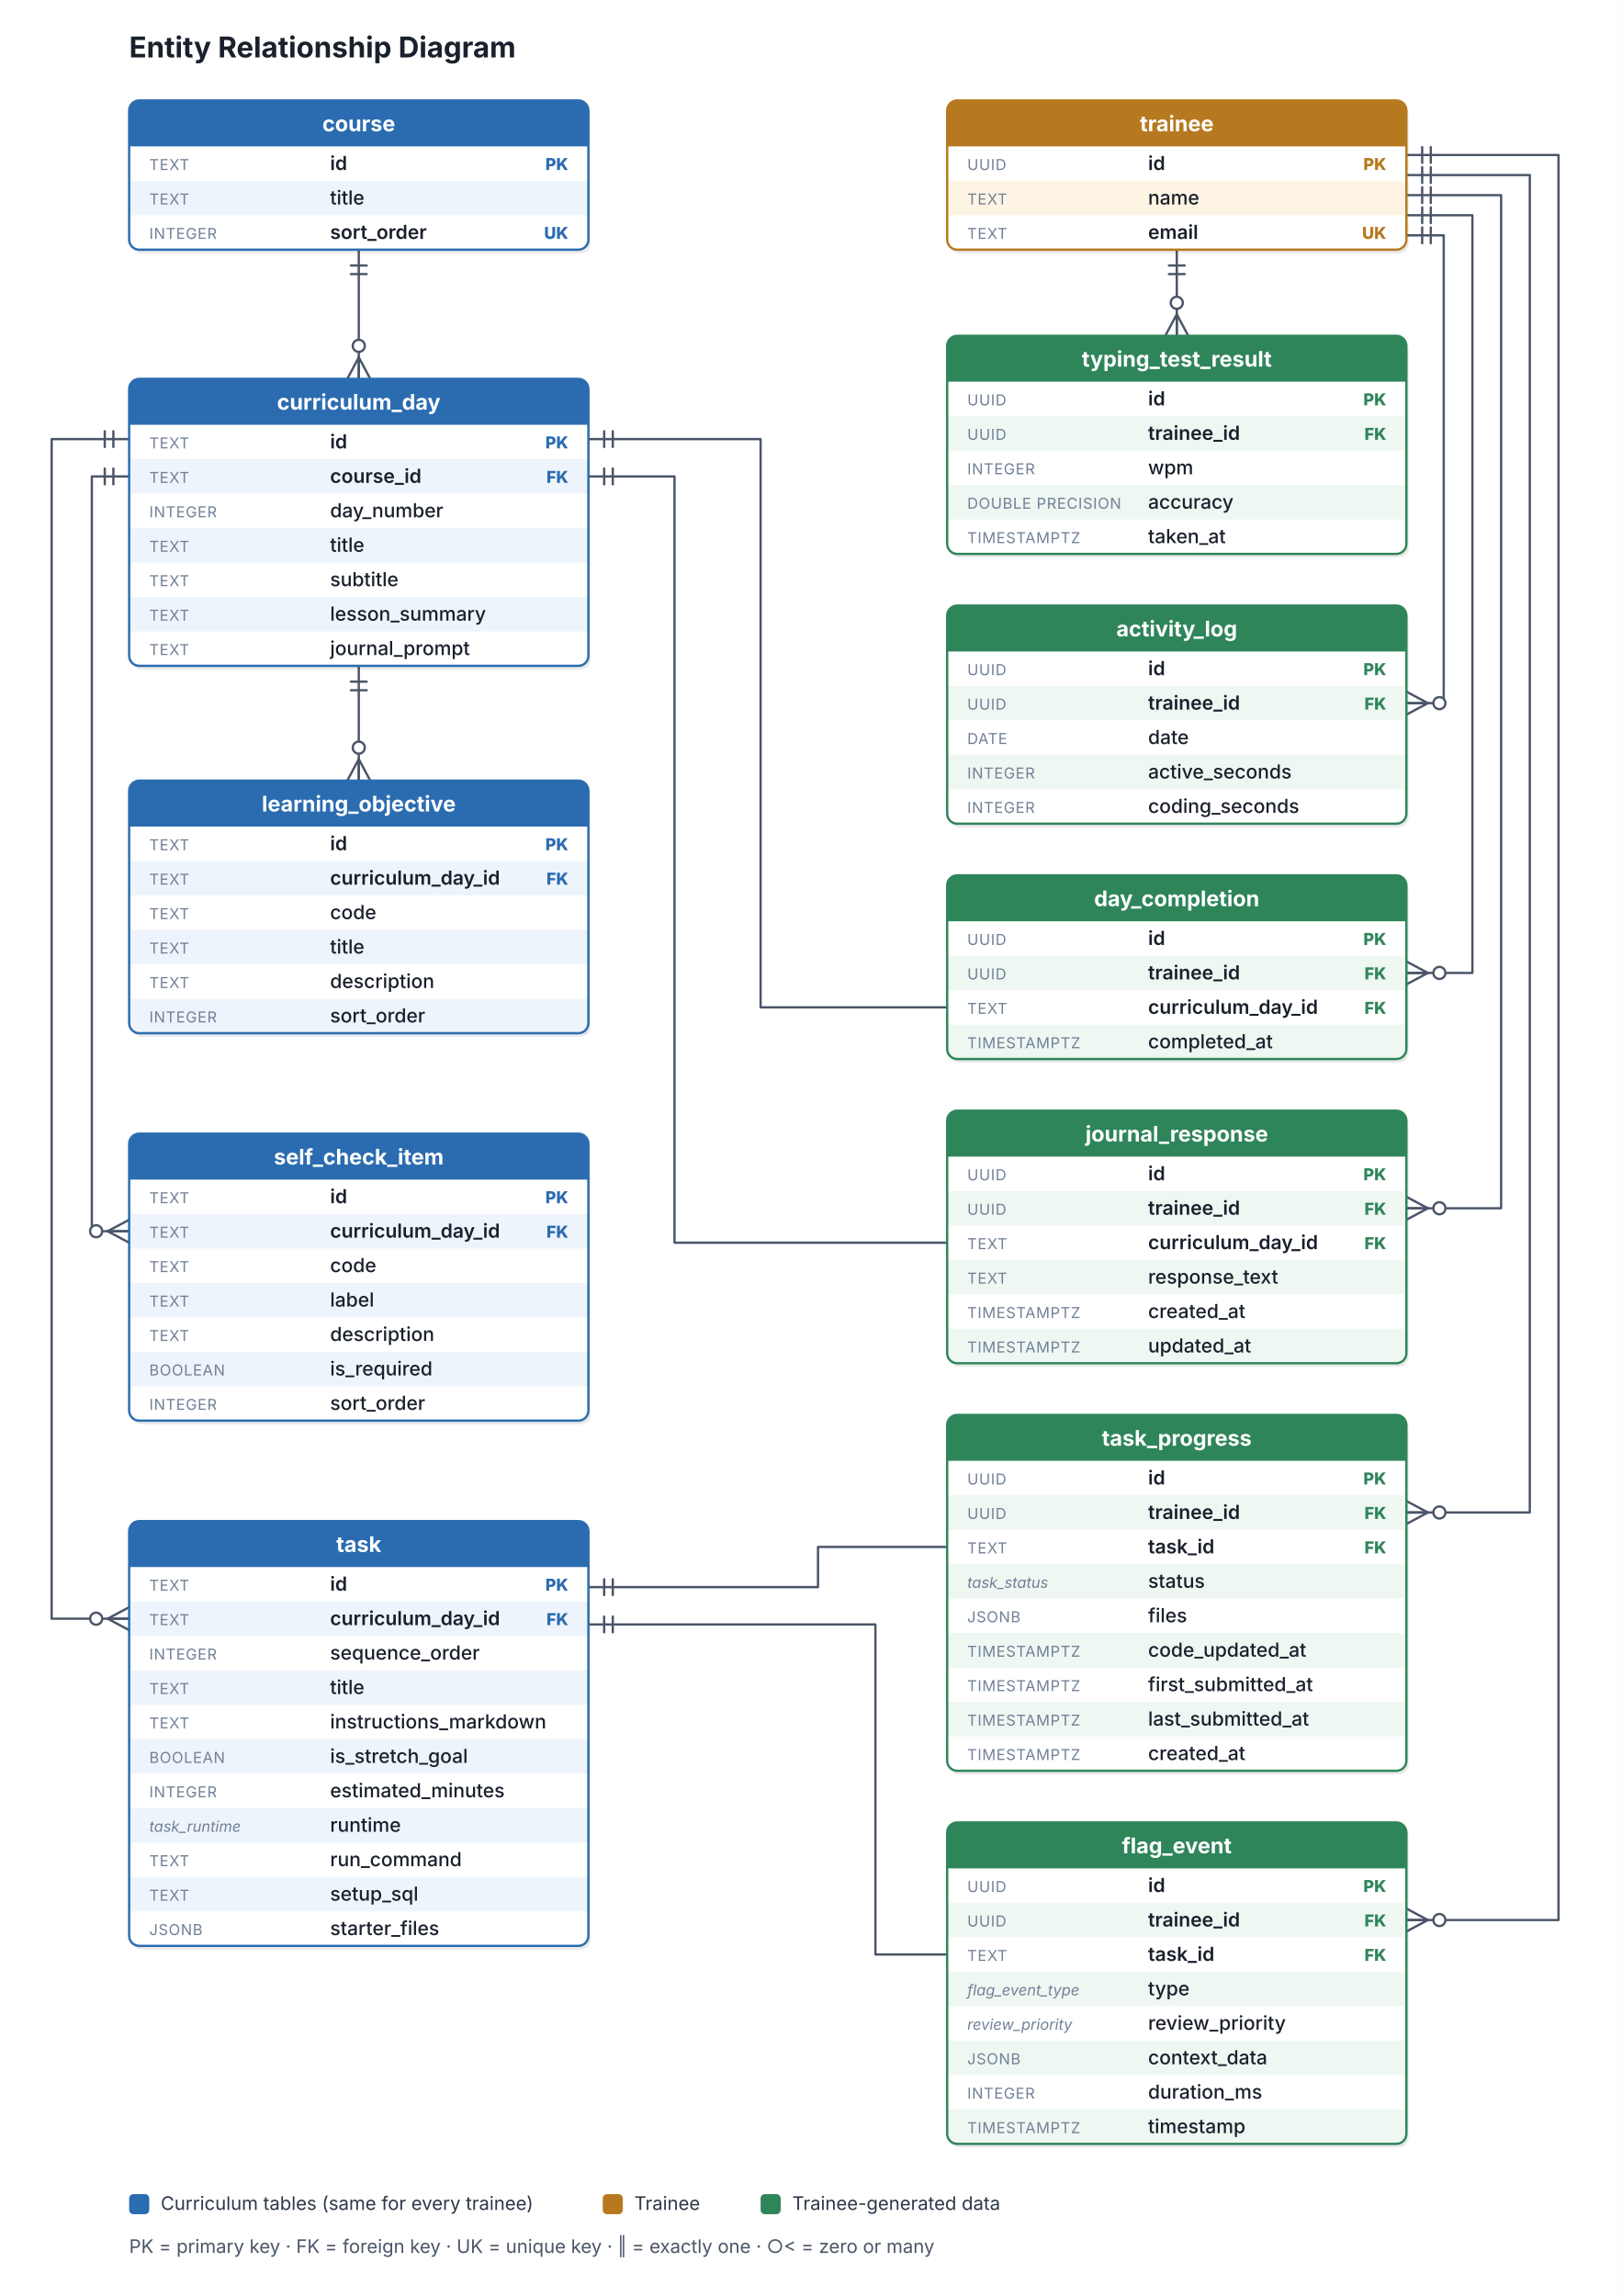
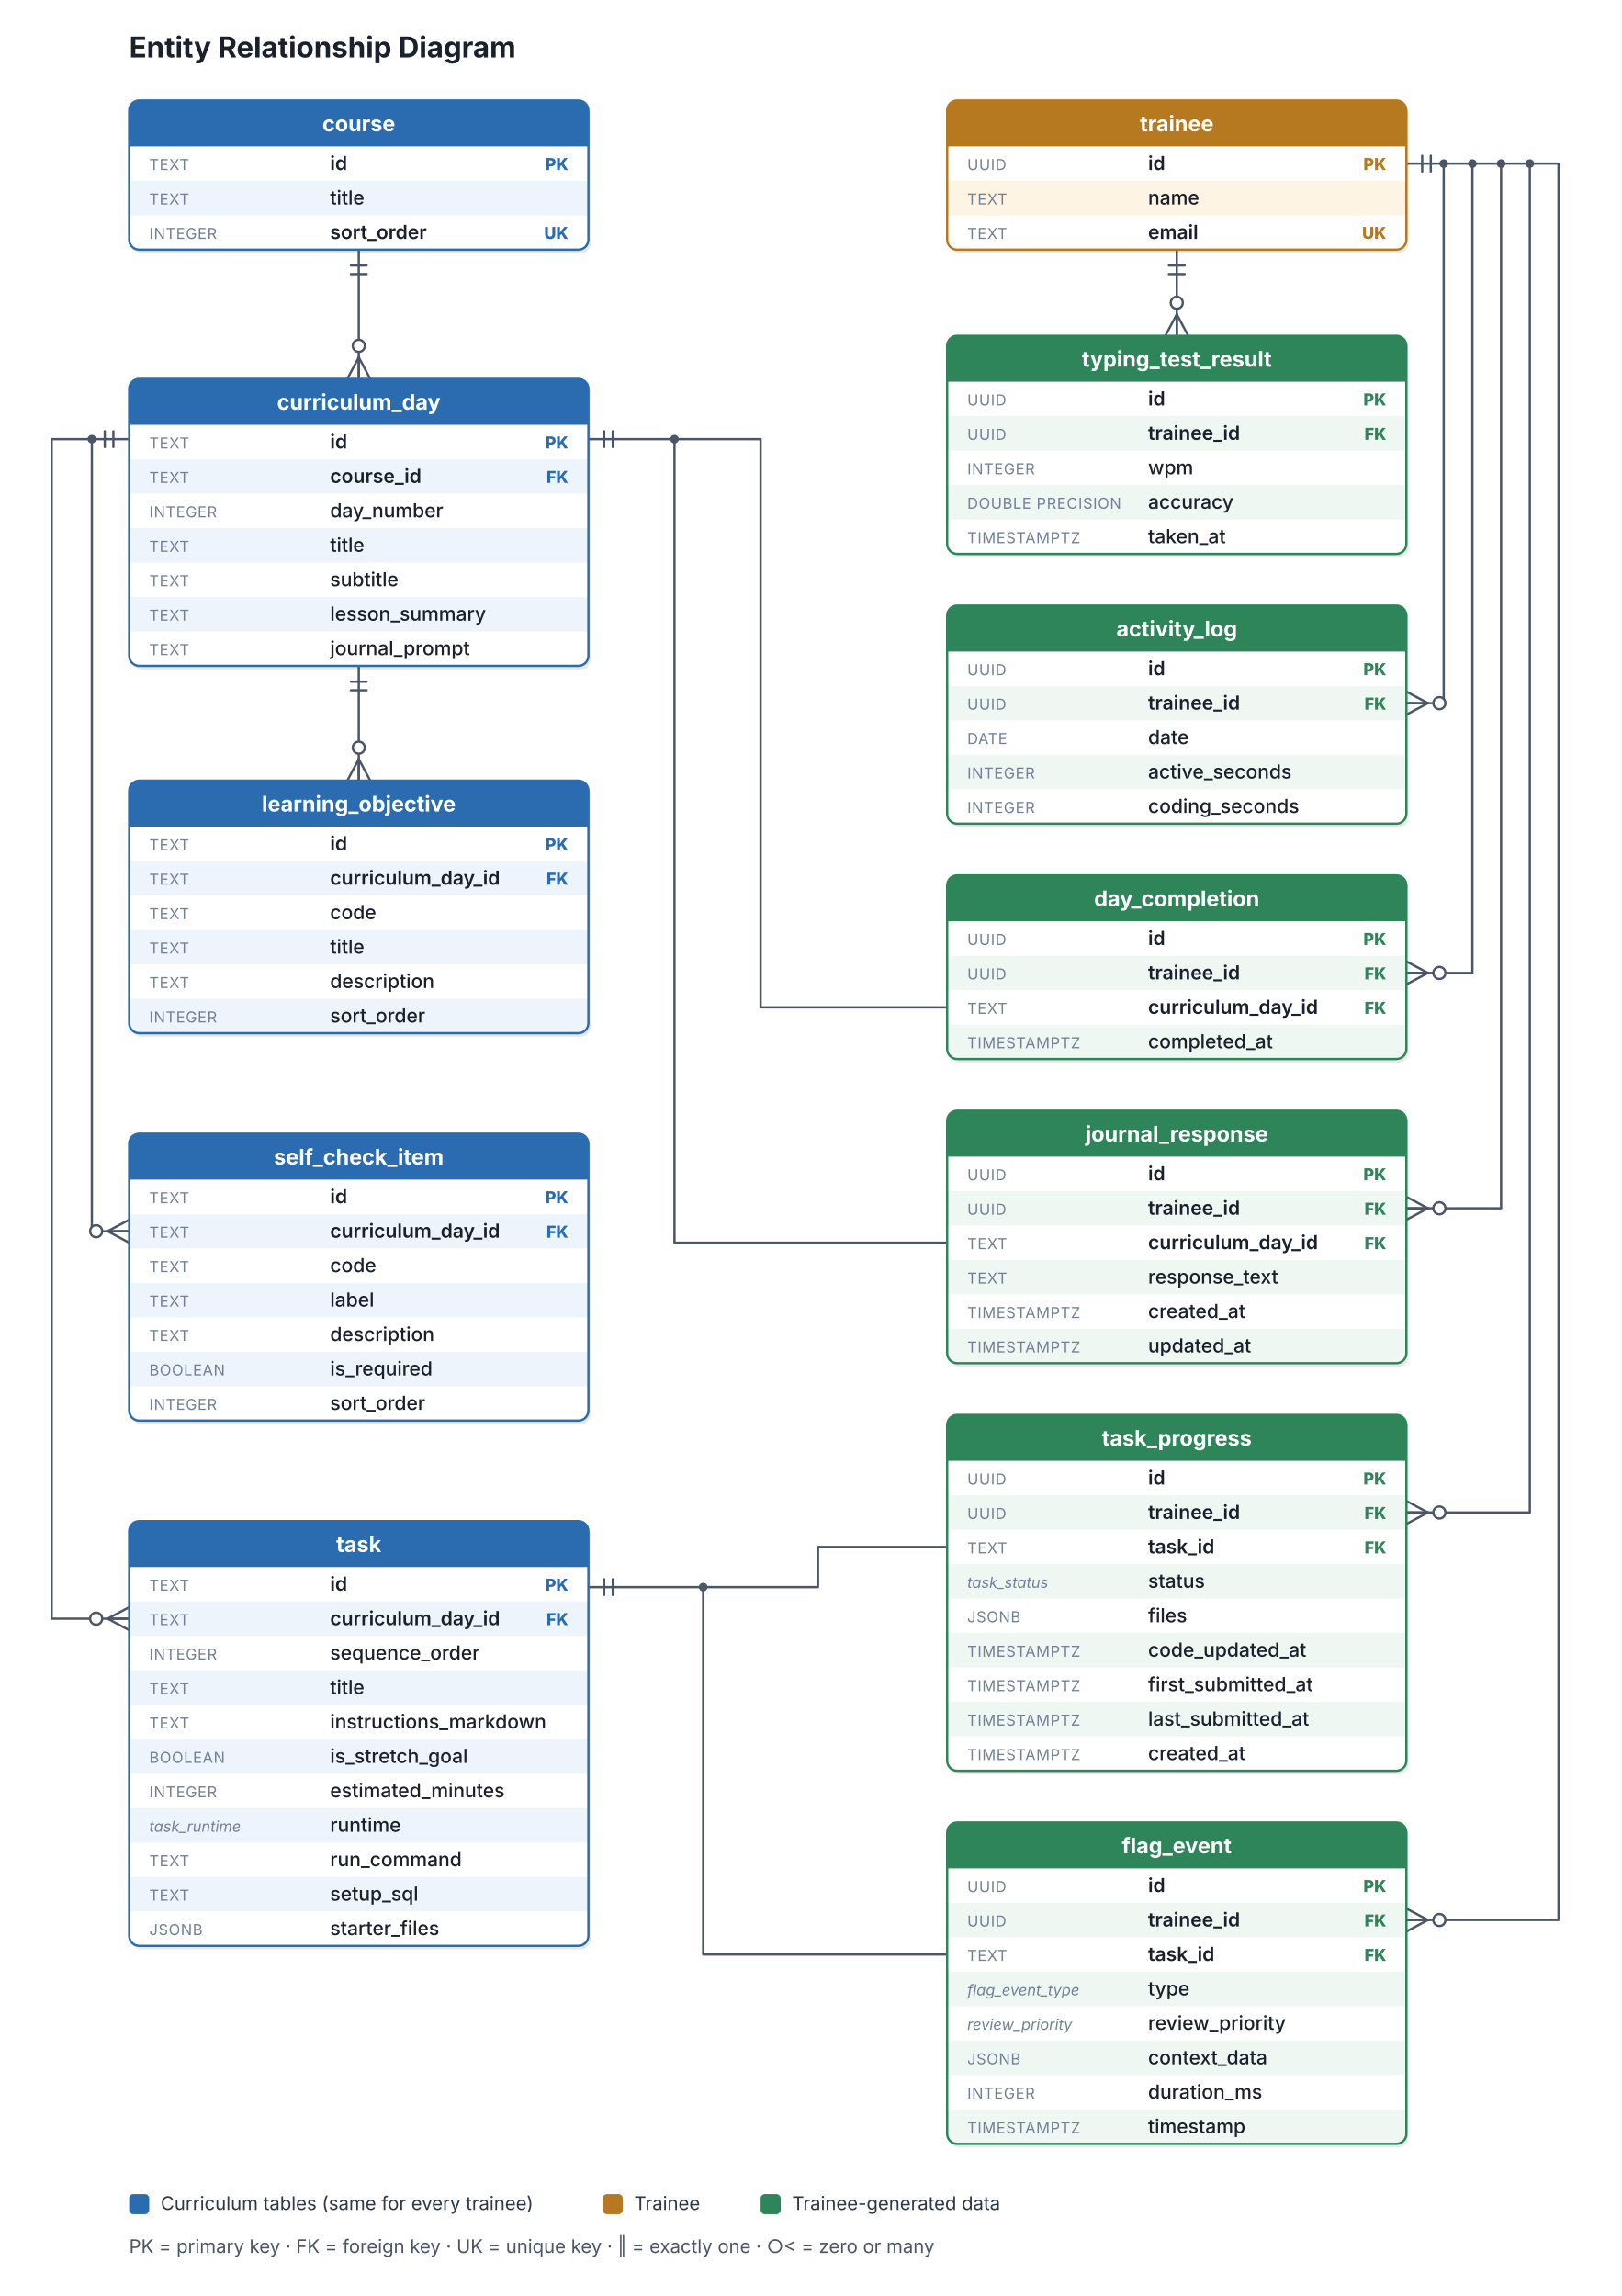
<svg xmlns="http://www.w3.org/2000/svg" viewBox="0 0 1130 1600" width="1130" height="1600" font-family="Inter, 'Helvetica Neue', Helvetica, Arial, 'Liberation Sans', sans-serif">
  <rect width="1130" height="1600" fill="#ffffff" />
  <text x="90" y="40" font-size="20" font-weight="700" fill="#1a202c">Entity Relationship Diagram</text>
  <g stroke="#4a5568" stroke-width="1.6" stroke-linecap="round" stroke-linejoin="round">
    <polyline points="250.0,174.0 250.0,264.0" fill="none" />
    <line x1="255.5" y1="185.0" x2="244.5" y2="185.0" />
    <line x1="255.5" y1="191.0" x2="244.5" y2="191.0" />
    <line x1="250.0" y1="249.0" x2="242.0" y2="264.0" />
    <line x1="250.0" y1="249.0" x2="250.0" y2="264.0" />
    <line x1="250.0" y1="249.0" x2="258.0" y2="264.0" />
    <circle cx="250.0" cy="241.0" r="4.2" fill="#ffffff" />
  </g>
  <g stroke="#4a5568" stroke-width="1.6" stroke-linecap="round" stroke-linejoin="round">
    <polyline points="250.0,464.0 250.0,544.0" fill="none" />
    <line x1="255.5" y1="475.0" x2="244.5" y2="475.0" />
    <line x1="255.5" y1="481.0" x2="244.5" y2="481.0" />
    <line x1="250.0" y1="529.0" x2="242.0" y2="544.0" />
    <line x1="250.0" y1="529.0" x2="250.0" y2="544.0" />
    <line x1="250.0" y1="529.0" x2="258.0" y2="544.0" />
    <circle cx="250.0" cy="521.0" r="4.2" fill="#ffffff" />
  </g>
  <g stroke="#4a5568" stroke-width="1.6" stroke-linecap="round" stroke-linejoin="round">
    <polyline points="820.0,174.0 820.0,234.0" fill="none" />
    <line x1="825.5" y1="185.0" x2="814.5" y2="185.0" />
    <line x1="825.5" y1="191.0" x2="814.5" y2="191.0" />
    <line x1="820.0" y1="219.0" x2="812.0" y2="234.0" />
    <line x1="820.0" y1="219.0" x2="820.0" y2="234.0" />
    <line x1="820.0" y1="219.0" x2="828.0" y2="234.0" />
    <circle cx="820.0" cy="211.0" r="4.2" fill="#ffffff" />
  </g>
  <g stroke="#4a5568" stroke-width="1.6" stroke-linecap="round" stroke-linejoin="round">
-     <polyline points="90.0,332.0 64.0,332.0 64.0,858.0 90.0,858.0" fill="none" />
-     <line x1="79.0" y1="337.5" x2="79.0" y2="326.5" />
-     <line x1="73.0" y1="337.5" x2="73.0" y2="326.5" />
+     <polyline points="64.0,306.0 64.0,858.0 90.0,858.0" fill="none" />
+     <circle cx="64.0" cy="306.0" r="3" fill="#4a5568" stroke="none" />
    <line x1="75.0" y1="858.0" x2="90.0" y2="866.0" />
    <line x1="75.0" y1="858.0" x2="90.0" y2="858.0" />
    <line x1="75.0" y1="858.0" x2="90.0" y2="850.0" />
    <circle cx="67.0" cy="858.0" r="4.2" fill="#ffffff" />
  </g>
  <g stroke="#4a5568" stroke-width="1.6" stroke-linecap="round" stroke-linejoin="round">
    <polyline points="90.0,306.0 36.0,306.0 36.0,1128.0 90.0,1128.0" fill="none" />
    <line x1="79.0" y1="311.5" x2="79.0" y2="300.5" />
    <line x1="73.0" y1="311.5" x2="73.0" y2="300.5" />
    <line x1="75.0" y1="1128.0" x2="90.0" y2="1136.0" />
    <line x1="75.0" y1="1128.0" x2="90.0" y2="1128.0" />
    <line x1="75.0" y1="1128.0" x2="90.0" y2="1120.0" />
    <circle cx="67.0" cy="1128.0" r="4.2" fill="#ffffff" />
  </g>
  <g stroke="#4a5568" stroke-width="1.6" stroke-linecap="round" stroke-linejoin="round">
-     <polyline points="410.0,332.0 470.0,332.0 470.0,866.0 660.0,866.0" fill="none" />
-     <line x1="421.0" y1="326.5" x2="421.0" y2="337.5" />
-     <line x1="427.0" y1="326.5" x2="427.0" y2="337.5" />
+     <polyline points="470.0,306.0 470.0,866.0 660.0,866.0" fill="none" />
+     <circle cx="470.0" cy="306.0" r="3" fill="#4a5568" stroke="none" />
    <line x1="675.0" y1="866.0" x2="660.0" y2="858.0" />
    <line x1="675.0" y1="866.0" x2="660.0" y2="866.0" />
    <line x1="675.0" y1="866.0" x2="660.0" y2="874.0" />
    <circle cx="683.0" cy="866.0" r="4.2" fill="#ffffff" />
  </g>
  <g stroke="#4a5568" stroke-width="1.6" stroke-linecap="round" stroke-linejoin="round">
    <polyline points="410.0,306.0 530.0,306.0 530.0,702.0 660.0,702.0" fill="none" />
    <line x1="421.0" y1="300.5" x2="421.0" y2="311.5" />
    <line x1="427.0" y1="300.5" x2="427.0" y2="311.5" />
    <line x1="675.0" y1="702.0" x2="660.0" y2="694.0" />
    <line x1="675.0" y1="702.0" x2="660.0" y2="702.0" />
    <line x1="675.0" y1="702.0" x2="660.0" y2="710.0" />
    <circle cx="683.0" cy="702.0" r="4.2" fill="#ffffff" />
  </g>
  <g stroke="#4a5568" stroke-width="1.6" stroke-linecap="round" stroke-linejoin="round">
    <polyline points="410.0,1106.0 570.0,1106.0 570.0,1078.0 660.0,1078.0" fill="none" />
    <line x1="421.0" y1="1100.5" x2="421.0" y2="1111.5" />
    <line x1="427.0" y1="1100.5" x2="427.0" y2="1111.5" />
    <line x1="675.0" y1="1078.0" x2="660.0" y2="1070.0" />
    <line x1="675.0" y1="1078.0" x2="660.0" y2="1078.0" />
    <line x1="675.0" y1="1078.0" x2="660.0" y2="1086.0" />
    <circle cx="683.0" cy="1078.0" r="4.2" fill="#ffffff" />
  </g>
  <g stroke="#4a5568" stroke-width="1.6" stroke-linecap="round" stroke-linejoin="round">
-     <polyline points="410.0,1132.0 610.0,1132.0 610.0,1362.0 660.0,1362.0" fill="none" />
-     <line x1="421.0" y1="1126.5" x2="421.0" y2="1137.5" />
-     <line x1="427.0" y1="1126.5" x2="427.0" y2="1137.5" />
+     <polyline points="490.0,1106.0 490.0,1362.0 660.0,1362.0" fill="none" />
+     <circle cx="490.0" cy="1106.0" r="3" fill="#4a5568" stroke="none" />
    <line x1="675.0" y1="1362.0" x2="660.0" y2="1354.0" />
    <line x1="675.0" y1="1362.0" x2="660.0" y2="1362.0" />
    <line x1="675.0" y1="1362.0" x2="660.0" y2="1370.0" />
    <circle cx="683.0" cy="1362.0" r="4.2" fill="#ffffff" />
  </g>
  <g stroke="#4a5568" stroke-width="1.6" stroke-linecap="round" stroke-linejoin="round">
-     <polyline points="980.0,108.0 1086.0,108.0 1086.0,1338.0 980.0,1338.0" fill="none" />
-     <line x1="991.0" y1="102.5" x2="991.0" y2="113.5" />
-     <line x1="997.0" y1="102.5" x2="997.0" y2="113.5" />
+     <polyline points="980.0,114.0 1086.0,114.0 1086.0,1338.0 980.0,1338.0" fill="none" />
+     <line x1="991.0" y1="108.5" x2="991.0" y2="119.5" />
+     <line x1="997.0" y1="108.5" x2="997.0" y2="119.5" />
    <line x1="995.0" y1="1338.0" x2="980.0" y2="1330.0" />
    <line x1="995.0" y1="1338.0" x2="980.0" y2="1338.0" />
    <line x1="995.0" y1="1338.0" x2="980.0" y2="1346.0" />
    <circle cx="1003.0" cy="1338.0" r="4.2" fill="#ffffff" />
  </g>
  <g stroke="#4a5568" stroke-width="1.6" stroke-linecap="round" stroke-linejoin="round">
-     <polyline points="980.0,122.0 1066.0,122.0 1066.0,1054.0 980.0,1054.0" fill="none" />
-     <line x1="991.0" y1="116.5" x2="991.0" y2="127.5" />
-     <line x1="997.0" y1="116.5" x2="997.0" y2="127.5" />
+     <polyline points="1066.0,114.0 1066.0,1054.0 980.0,1054.0" fill="none" />
+     <circle cx="1066.0" cy="114.0" r="3" fill="#4a5568" stroke="none" />
    <line x1="995.0" y1="1054.0" x2="980.0" y2="1046.0" />
    <line x1="995.0" y1="1054.0" x2="980.0" y2="1054.0" />
    <line x1="995.0" y1="1054.0" x2="980.0" y2="1062.0" />
    <circle cx="1003.0" cy="1054.0" r="4.2" fill="#ffffff" />
  </g>
  <g stroke="#4a5568" stroke-width="1.6" stroke-linecap="round" stroke-linejoin="round">
-     <polyline points="980.0,136.0 1046.0,136.0 1046.0,842.0 980.0,842.0" fill="none" />
-     <line x1="991.0" y1="130.5" x2="991.0" y2="141.5" />
-     <line x1="997.0" y1="130.5" x2="997.0" y2="141.5" />
+     <polyline points="1046.0,114.0 1046.0,842.0 980.0,842.0" fill="none" />
+     <circle cx="1046.0" cy="114.0" r="3" fill="#4a5568" stroke="none" />
    <line x1="995.0" y1="842.0" x2="980.0" y2="834.0" />
    <line x1="995.0" y1="842.0" x2="980.0" y2="842.0" />
    <line x1="995.0" y1="842.0" x2="980.0" y2="850.0" />
    <circle cx="1003.0" cy="842.0" r="4.2" fill="#ffffff" />
  </g>
  <g stroke="#4a5568" stroke-width="1.6" stroke-linecap="round" stroke-linejoin="round">
-     <polyline points="980.0,150.0 1026.0,150.0 1026.0,678.0 980.0,678.0" fill="none" />
-     <line x1="991.0" y1="144.5" x2="991.0" y2="155.5" />
-     <line x1="997.0" y1="144.5" x2="997.0" y2="155.5" />
+     <polyline points="1026.0,114.0 1026.0,678.0 980.0,678.0" fill="none" />
+     <circle cx="1026.0" cy="114.0" r="3" fill="#4a5568" stroke="none" />
    <line x1="995.0" y1="678.0" x2="980.0" y2="670.0" />
    <line x1="995.0" y1="678.0" x2="980.0" y2="678.0" />
    <line x1="995.0" y1="678.0" x2="980.0" y2="686.0" />
    <circle cx="1003.0" cy="678.0" r="4.2" fill="#ffffff" />
  </g>
  <g stroke="#4a5568" stroke-width="1.6" stroke-linecap="round" stroke-linejoin="round">
-     <polyline points="980.0,164.0 1006.0,164.0 1006.0,490.0 980.0,490.0" fill="none" />
-     <line x1="991.0" y1="158.5" x2="991.0" y2="169.5" />
-     <line x1="997.0" y1="158.5" x2="997.0" y2="169.5" />
+     <polyline points="1006.0,114.0 1006.0,490.0 980.0,490.0" fill="none" />
+     <circle cx="1006.0" cy="114.0" r="3" fill="#4a5568" stroke="none" />
    <line x1="995.0" y1="490.0" x2="980.0" y2="482.0" />
    <line x1="995.0" y1="490.0" x2="980.0" y2="490.0" />
    <line x1="995.0" y1="490.0" x2="980.0" y2="498.0" />
    <circle cx="1003.0" cy="490.0" r="4.2" fill="#ffffff" />
  </g>
  <clipPath id="clip-course">
    <rect x="90" y="70" width="320" height="104" rx="7" />
  </clipPath>
  <rect x="91.5" y="72.5" width="320" height="104" rx="7" fill="#1a202c" opacity="0.10" />
  <g clip-path="url(#clip-course)">
    <rect x="90" y="70" width="320" height="104" fill="#ffffff" />
    <rect x="90" y="70" width="320" height="32" fill="#2b6cb0" />
    <rect x="90" y="126" width="320" height="24" fill="#eef4fb" />
  </g>
  <text x="250.0" y="91.5" text-anchor="middle" font-size="15" font-weight="700" fill="#ffffff">course</text>
  <text x="104" y="118.5" font-size="10.5" fill="#718096" letter-spacing="0.4">TEXT</text>
  <text x="230" y="118.5" font-size="13.5" font-weight="600" fill="#1a202c">id</text>
  <text x="396" y="118.5" text-anchor="end" font-size="11.5" font-weight="800" fill="#2b6cb0">PK</text>
  <text x="104" y="142.5" font-size="10.5" fill="#718096" letter-spacing="0.4">TEXT</text>
  <text x="230" y="142.5" font-size="13.5" font-weight="500" fill="#1a202c">title</text>
  <text x="104" y="166.5" font-size="10.5" fill="#718096" letter-spacing="0.4">INTEGER</text>
  <text x="230" y="166.5" font-size="13.5" font-weight="600" fill="#1a202c">sort_order</text>
  <text x="396" y="166.5" text-anchor="end" font-size="11.5" font-weight="800" fill="#2b6cb0">UK</text>
  <rect x="90" y="70" width="320" height="104" rx="7" fill="none" stroke="#2b6cb0" stroke-width="1.6" />
  <clipPath id="clip-curriculum_day">
    <rect x="90" y="264" width="320" height="200" rx="7" />
  </clipPath>
  <rect x="91.5" y="266.5" width="320" height="200" rx="7" fill="#1a202c" opacity="0.10" />
  <g clip-path="url(#clip-curriculum_day)">
    <rect x="90" y="264" width="320" height="200" fill="#ffffff" />
    <rect x="90" y="264" width="320" height="32" fill="#2b6cb0" />
    <rect x="90" y="320" width="320" height="24" fill="#eef4fb" />
    <rect x="90" y="368" width="320" height="24" fill="#eef4fb" />
    <rect x="90" y="416" width="320" height="24" fill="#eef4fb" />
  </g>
  <text x="250.0" y="285.5" text-anchor="middle" font-size="15" font-weight="700" fill="#ffffff">curriculum_day</text>
  <text x="104" y="312.5" font-size="10.5" fill="#718096" letter-spacing="0.4">TEXT</text>
  <text x="230" y="312.5" font-size="13.5" font-weight="600" fill="#1a202c">id</text>
  <text x="396" y="312.5" text-anchor="end" font-size="11.5" font-weight="800" fill="#2b6cb0">PK</text>
  <text x="104" y="336.5" font-size="10.5" fill="#718096" letter-spacing="0.4">TEXT</text>
  <text x="230" y="336.5" font-size="13.5" font-weight="600" fill="#1a202c">course_id</text>
  <text x="396" y="336.5" text-anchor="end" font-size="11.5" font-weight="800" fill="#2b6cb0">FK</text>
  <text x="104" y="360.5" font-size="10.5" fill="#718096" letter-spacing="0.4">INTEGER</text>
  <text x="230" y="360.5" font-size="13.5" font-weight="500" fill="#1a202c">day_number</text>
  <text x="104" y="384.5" font-size="10.5" fill="#718096" letter-spacing="0.4">TEXT</text>
  <text x="230" y="384.5" font-size="13.5" font-weight="500" fill="#1a202c">title</text>
  <text x="104" y="408.5" font-size="10.5" fill="#718096" letter-spacing="0.4">TEXT</text>
  <text x="230" y="408.5" font-size="13.5" font-weight="500" fill="#1a202c">subtitle</text>
  <text x="104" y="432.5" font-size="10.5" fill="#718096" letter-spacing="0.4">TEXT</text>
  <text x="230" y="432.5" font-size="13.5" font-weight="500" fill="#1a202c">lesson_summary</text>
  <text x="104" y="456.5" font-size="10.5" fill="#718096" letter-spacing="0.4">TEXT</text>
  <text x="230" y="456.5" font-size="13.5" font-weight="500" fill="#1a202c">journal_prompt</text>
  <rect x="90" y="264" width="320" height="200" rx="7" fill="none" stroke="#2b6cb0" stroke-width="1.6" />
  <clipPath id="clip-learning_objective">
    <rect x="90" y="544" width="320" height="176" rx="7" />
  </clipPath>
  <rect x="91.5" y="546.5" width="320" height="176" rx="7" fill="#1a202c" opacity="0.10" />
  <g clip-path="url(#clip-learning_objective)">
    <rect x="90" y="544" width="320" height="176" fill="#ffffff" />
    <rect x="90" y="544" width="320" height="32" fill="#2b6cb0" />
    <rect x="90" y="600" width="320" height="24" fill="#eef4fb" />
    <rect x="90" y="648" width="320" height="24" fill="#eef4fb" />
    <rect x="90" y="696" width="320" height="24" fill="#eef4fb" />
  </g>
  <text x="250.0" y="565.5" text-anchor="middle" font-size="15" font-weight="700" fill="#ffffff">learning_objective</text>
  <text x="104" y="592.5" font-size="10.5" fill="#718096" letter-spacing="0.4">TEXT</text>
  <text x="230" y="592.5" font-size="13.5" font-weight="600" fill="#1a202c">id</text>
  <text x="396" y="592.5" text-anchor="end" font-size="11.5" font-weight="800" fill="#2b6cb0">PK</text>
  <text x="104" y="616.5" font-size="10.5" fill="#718096" letter-spacing="0.4">TEXT</text>
  <text x="230" y="616.5" font-size="13.5" font-weight="600" fill="#1a202c">curriculum_day_id</text>
  <text x="396" y="616.5" text-anchor="end" font-size="11.5" font-weight="800" fill="#2b6cb0">FK</text>
  <text x="104" y="640.5" font-size="10.5" fill="#718096" letter-spacing="0.4">TEXT</text>
  <text x="230" y="640.5" font-size="13.5" font-weight="500" fill="#1a202c">code</text>
  <text x="104" y="664.5" font-size="10.5" fill="#718096" letter-spacing="0.4">TEXT</text>
  <text x="230" y="664.5" font-size="13.5" font-weight="500" fill="#1a202c">title</text>
  <text x="104" y="688.5" font-size="10.5" fill="#718096" letter-spacing="0.4">TEXT</text>
  <text x="230" y="688.5" font-size="13.5" font-weight="500" fill="#1a202c">description</text>
  <text x="104" y="712.5" font-size="10.5" fill="#718096" letter-spacing="0.4">INTEGER</text>
  <text x="230" y="712.5" font-size="13.5" font-weight="500" fill="#1a202c">sort_order</text>
  <rect x="90" y="544" width="320" height="176" rx="7" fill="none" stroke="#2b6cb0" stroke-width="1.6" />
  <clipPath id="clip-self_check_item">
    <rect x="90" y="790" width="320" height="200" rx="7" />
  </clipPath>
  <rect x="91.5" y="792.5" width="320" height="200" rx="7" fill="#1a202c" opacity="0.10" />
  <g clip-path="url(#clip-self_check_item)">
    <rect x="90" y="790" width="320" height="200" fill="#ffffff" />
    <rect x="90" y="790" width="320" height="32" fill="#2b6cb0" />
    <rect x="90" y="846" width="320" height="24" fill="#eef4fb" />
    <rect x="90" y="894" width="320" height="24" fill="#eef4fb" />
    <rect x="90" y="942" width="320" height="24" fill="#eef4fb" />
  </g>
  <text x="250.0" y="811.5" text-anchor="middle" font-size="15" font-weight="700" fill="#ffffff">self_check_item</text>
  <text x="104" y="838.5" font-size="10.5" fill="#718096" letter-spacing="0.4">TEXT</text>
  <text x="230" y="838.5" font-size="13.5" font-weight="600" fill="#1a202c">id</text>
  <text x="396" y="838.5" text-anchor="end" font-size="11.5" font-weight="800" fill="#2b6cb0">PK</text>
  <text x="104" y="862.5" font-size="10.5" fill="#718096" letter-spacing="0.4">TEXT</text>
  <text x="230" y="862.5" font-size="13.5" font-weight="600" fill="#1a202c">curriculum_day_id</text>
  <text x="396" y="862.5" text-anchor="end" font-size="11.5" font-weight="800" fill="#2b6cb0">FK</text>
  <text x="104" y="886.5" font-size="10.5" fill="#718096" letter-spacing="0.4">TEXT</text>
  <text x="230" y="886.5" font-size="13.5" font-weight="500" fill="#1a202c">code</text>
  <text x="104" y="910.5" font-size="10.5" fill="#718096" letter-spacing="0.4">TEXT</text>
  <text x="230" y="910.5" font-size="13.5" font-weight="500" fill="#1a202c">label</text>
  <text x="104" y="934.5" font-size="10.5" fill="#718096" letter-spacing="0.4">TEXT</text>
  <text x="230" y="934.5" font-size="13.5" font-weight="500" fill="#1a202c">description</text>
  <text x="104" y="958.5" font-size="10.5" fill="#718096" letter-spacing="0.4">BOOLEAN</text>
  <text x="230" y="958.5" font-size="13.5" font-weight="500" fill="#1a202c">is_required</text>
  <text x="104" y="982.5" font-size="10.5" fill="#718096" letter-spacing="0.4">INTEGER</text>
  <text x="230" y="982.5" font-size="13.5" font-weight="500" fill="#1a202c">sort_order</text>
  <rect x="90" y="790" width="320" height="200" rx="7" fill="none" stroke="#2b6cb0" stroke-width="1.6" />
  <clipPath id="clip-task">
    <rect x="90" y="1060" width="320" height="296" rx="7" />
  </clipPath>
  <rect x="91.5" y="1062.5" width="320" height="296" rx="7" fill="#1a202c" opacity="0.10" />
  <g clip-path="url(#clip-task)">
    <rect x="90" y="1060" width="320" height="296" fill="#ffffff" />
    <rect x="90" y="1060" width="320" height="32" fill="#2b6cb0" />
    <rect x="90" y="1116" width="320" height="24" fill="#eef4fb" />
    <rect x="90" y="1164" width="320" height="24" fill="#eef4fb" />
    <rect x="90" y="1212" width="320" height="24" fill="#eef4fb" />
    <rect x="90" y="1260" width="320" height="24" fill="#eef4fb" />
    <rect x="90" y="1308" width="320" height="24" fill="#eef4fb" />
  </g>
  <text x="250.0" y="1081.5" text-anchor="middle" font-size="15" font-weight="700" fill="#ffffff">task</text>
  <text x="104" y="1108.5" font-size="10.5" fill="#718096" letter-spacing="0.4">TEXT</text>
  <text x="230" y="1108.5" font-size="13.5" font-weight="600" fill="#1a202c">id</text>
  <text x="396" y="1108.5" text-anchor="end" font-size="11.5" font-weight="800" fill="#2b6cb0">PK</text>
  <text x="104" y="1132.5" font-size="10.5" fill="#718096" letter-spacing="0.4">TEXT</text>
  <text x="230" y="1132.5" font-size="13.5" font-weight="600" fill="#1a202c">curriculum_day_id</text>
  <text x="396" y="1132.5" text-anchor="end" font-size="11.5" font-weight="800" fill="#2b6cb0">FK</text>
  <text x="104" y="1156.5" font-size="10.5" fill="#718096" letter-spacing="0.4">INTEGER</text>
  <text x="230" y="1156.5" font-size="13.5" font-weight="500" fill="#1a202c">sequence_order</text>
  <text x="104" y="1180.5" font-size="10.5" fill="#718096" letter-spacing="0.4">TEXT</text>
  <text x="230" y="1180.5" font-size="13.5" font-weight="500" fill="#1a202c">title</text>
  <text x="104" y="1204.5" font-size="10.5" fill="#718096" letter-spacing="0.4">TEXT</text>
  <text x="230" y="1204.5" font-size="13.5" font-weight="500" fill="#1a202c">instructions_markdown</text>
  <text x="104" y="1228.5" font-size="10.5" fill="#718096" letter-spacing="0.4">BOOLEAN</text>
  <text x="230" y="1228.5" font-size="13.5" font-weight="500" fill="#1a202c">is_stretch_goal</text>
  <text x="104" y="1252.5" font-size="10.5" fill="#718096" letter-spacing="0.4">INTEGER</text>
  <text x="230" y="1252.5" font-size="13.5" font-weight="500" fill="#1a202c">estimated_minutes</text>
  <text x="104" y="1276.5" font-size="10.5" fill="#718096" font-style="italic">task_runtime</text>
  <text x="230" y="1276.5" font-size="13.5" font-weight="500" fill="#1a202c">runtime</text>
  <text x="104" y="1300.5" font-size="10.5" fill="#718096" letter-spacing="0.4">TEXT</text>
  <text x="230" y="1300.5" font-size="13.5" font-weight="500" fill="#1a202c">run_command</text>
  <text x="104" y="1324.5" font-size="10.5" fill="#718096" letter-spacing="0.4">TEXT</text>
  <text x="230" y="1324.5" font-size="13.5" font-weight="500" fill="#1a202c">setup_sql</text>
  <text x="104" y="1348.5" font-size="10.5" fill="#718096" letter-spacing="0.4">JSONB</text>
  <text x="230" y="1348.5" font-size="13.5" font-weight="500" fill="#1a202c">starter_files</text>
  <rect x="90" y="1060" width="320" height="296" rx="7" fill="none" stroke="#2b6cb0" stroke-width="1.6" />
  <clipPath id="clip-trainee">
    <rect x="660" y="70" width="320" height="104" rx="7" />
  </clipPath>
  <rect x="661.5" y="72.5" width="320" height="104" rx="7" fill="#1a202c" opacity="0.10" />
  <g clip-path="url(#clip-trainee)">
    <rect x="660" y="70" width="320" height="104" fill="#ffffff" />
    <rect x="660" y="70" width="320" height="32" fill="#b7791f" />
    <rect x="660" y="126" width="320" height="24" fill="#fdf4e3" />
  </g>
  <text x="820.0" y="91.5" text-anchor="middle" font-size="15" font-weight="700" fill="#ffffff">trainee</text>
  <text x="674" y="118.5" font-size="10.5" fill="#718096" letter-spacing="0.4">UUID</text>
  <text x="800" y="118.5" font-size="13.5" font-weight="600" fill="#1a202c">id</text>
  <text x="966" y="118.5" text-anchor="end" font-size="11.5" font-weight="800" fill="#b7791f">PK</text>
  <text x="674" y="142.5" font-size="10.5" fill="#718096" letter-spacing="0.4">TEXT</text>
  <text x="800" y="142.5" font-size="13.5" font-weight="500" fill="#1a202c">name</text>
  <text x="674" y="166.5" font-size="10.5" fill="#718096" letter-spacing="0.4">TEXT</text>
  <text x="800" y="166.5" font-size="13.5" font-weight="600" fill="#1a202c">email</text>
  <text x="966" y="166.5" text-anchor="end" font-size="11.5" font-weight="800" fill="#b7791f">UK</text>
  <rect x="660" y="70" width="320" height="104" rx="7" fill="none" stroke="#b7791f" stroke-width="1.6" />
  <clipPath id="clip-typing_test_result">
    <rect x="660" y="234" width="320" height="152" rx="7" />
  </clipPath>
  <rect x="661.5" y="236.5" width="320" height="152" rx="7" fill="#1a202c" opacity="0.10" />
  <g clip-path="url(#clip-typing_test_result)">
    <rect x="660" y="234" width="320" height="152" fill="#ffffff" />
    <rect x="660" y="234" width="320" height="32" fill="#2f855a" />
    <rect x="660" y="290" width="320" height="24" fill="#eef7f2" />
    <rect x="660" y="338" width="320" height="24" fill="#eef7f2" />
  </g>
  <text x="820.0" y="255.5" text-anchor="middle" font-size="15" font-weight="700" fill="#ffffff">typing_test_result</text>
  <text x="674" y="282.5" font-size="10.5" fill="#718096" letter-spacing="0.4">UUID</text>
  <text x="800" y="282.5" font-size="13.5" font-weight="600" fill="#1a202c">id</text>
  <text x="966" y="282.5" text-anchor="end" font-size="11.5" font-weight="800" fill="#2f855a">PK</text>
  <text x="674" y="306.5" font-size="10.5" fill="#718096" letter-spacing="0.4">UUID</text>
  <text x="800" y="306.5" font-size="13.5" font-weight="600" fill="#1a202c">trainee_id</text>
  <text x="966" y="306.5" text-anchor="end" font-size="11.5" font-weight="800" fill="#2f855a">FK</text>
  <text x="674" y="330.5" font-size="10.5" fill="#718096" letter-spacing="0.4">INTEGER</text>
  <text x="800" y="330.5" font-size="13.5" font-weight="500" fill="#1a202c">wpm</text>
  <text x="674" y="354.5" font-size="10.5" fill="#718096" letter-spacing="0.4">DOUBLE PRECISION</text>
  <text x="800" y="354.5" font-size="13.5" font-weight="500" fill="#1a202c">accuracy</text>
  <text x="674" y="378.5" font-size="10.5" fill="#718096" letter-spacing="0.4">TIMESTAMPTZ</text>
  <text x="800" y="378.5" font-size="13.5" font-weight="500" fill="#1a202c">taken_at</text>
  <rect x="660" y="234" width="320" height="152" rx="7" fill="none" stroke="#2f855a" stroke-width="1.6" />
  <clipPath id="clip-activity_log">
    <rect x="660" y="422" width="320" height="152" rx="7" />
  </clipPath>
  <rect x="661.5" y="424.5" width="320" height="152" rx="7" fill="#1a202c" opacity="0.10" />
  <g clip-path="url(#clip-activity_log)">
    <rect x="660" y="422" width="320" height="152" fill="#ffffff" />
    <rect x="660" y="422" width="320" height="32" fill="#2f855a" />
    <rect x="660" y="478" width="320" height="24" fill="#eef7f2" />
    <rect x="660" y="526" width="320" height="24" fill="#eef7f2" />
  </g>
  <text x="820.0" y="443.5" text-anchor="middle" font-size="15" font-weight="700" fill="#ffffff">activity_log</text>
  <text x="674" y="470.5" font-size="10.5" fill="#718096" letter-spacing="0.4">UUID</text>
  <text x="800" y="470.5" font-size="13.5" font-weight="600" fill="#1a202c">id</text>
  <text x="966" y="470.5" text-anchor="end" font-size="11.5" font-weight="800" fill="#2f855a">PK</text>
  <text x="674" y="494.5" font-size="10.5" fill="#718096" letter-spacing="0.4">UUID</text>
  <text x="800" y="494.5" font-size="13.5" font-weight="600" fill="#1a202c">trainee_id</text>
  <text x="966" y="494.5" text-anchor="end" font-size="11.5" font-weight="800" fill="#2f855a">FK</text>
  <text x="674" y="518.5" font-size="10.5" fill="#718096" letter-spacing="0.4">DATE</text>
  <text x="800" y="518.5" font-size="13.5" font-weight="500" fill="#1a202c">date</text>
  <text x="674" y="542.5" font-size="10.5" fill="#718096" letter-spacing="0.4">INTEGER</text>
  <text x="800" y="542.5" font-size="13.5" font-weight="500" fill="#1a202c">active_seconds</text>
  <text x="674" y="566.5" font-size="10.5" fill="#718096" letter-spacing="0.4">INTEGER</text>
  <text x="800" y="566.5" font-size="13.5" font-weight="500" fill="#1a202c">coding_seconds</text>
  <rect x="660" y="422" width="320" height="152" rx="7" fill="none" stroke="#2f855a" stroke-width="1.6" />
  <clipPath id="clip-day_completion">
    <rect x="660" y="610" width="320" height="128" rx="7" />
  </clipPath>
  <rect x="661.5" y="612.5" width="320" height="128" rx="7" fill="#1a202c" opacity="0.10" />
  <g clip-path="url(#clip-day_completion)">
    <rect x="660" y="610" width="320" height="128" fill="#ffffff" />
    <rect x="660" y="610" width="320" height="32" fill="#2f855a" />
    <rect x="660" y="666" width="320" height="24" fill="#eef7f2" />
    <rect x="660" y="714" width="320" height="24" fill="#eef7f2" />
  </g>
  <text x="820.0" y="631.5" text-anchor="middle" font-size="15" font-weight="700" fill="#ffffff">day_completion</text>
  <text x="674" y="658.5" font-size="10.5" fill="#718096" letter-spacing="0.4">UUID</text>
  <text x="800" y="658.5" font-size="13.5" font-weight="600" fill="#1a202c">id</text>
  <text x="966" y="658.5" text-anchor="end" font-size="11.5" font-weight="800" fill="#2f855a">PK</text>
  <text x="674" y="682.5" font-size="10.5" fill="#718096" letter-spacing="0.4">UUID</text>
  <text x="800" y="682.5" font-size="13.5" font-weight="600" fill="#1a202c">trainee_id</text>
  <text x="966" y="682.5" text-anchor="end" font-size="11.5" font-weight="800" fill="#2f855a">FK</text>
  <text x="674" y="706.5" font-size="10.5" fill="#718096" letter-spacing="0.4">TEXT</text>
  <text x="800" y="706.5" font-size="13.5" font-weight="600" fill="#1a202c">curriculum_day_id</text>
  <text x="966" y="706.5" text-anchor="end" font-size="11.5" font-weight="800" fill="#2f855a">FK</text>
  <text x="674" y="730.5" font-size="10.5" fill="#718096" letter-spacing="0.4">TIMESTAMPTZ</text>
  <text x="800" y="730.5" font-size="13.5" font-weight="500" fill="#1a202c">completed_at</text>
  <rect x="660" y="610" width="320" height="128" rx="7" fill="none" stroke="#2f855a" stroke-width="1.6" />
  <clipPath id="clip-journal_response">
    <rect x="660" y="774" width="320" height="176" rx="7" />
  </clipPath>
  <rect x="661.5" y="776.5" width="320" height="176" rx="7" fill="#1a202c" opacity="0.10" />
  <g clip-path="url(#clip-journal_response)">
    <rect x="660" y="774" width="320" height="176" fill="#ffffff" />
    <rect x="660" y="774" width="320" height="32" fill="#2f855a" />
    <rect x="660" y="830" width="320" height="24" fill="#eef7f2" />
    <rect x="660" y="878" width="320" height="24" fill="#eef7f2" />
    <rect x="660" y="926" width="320" height="24" fill="#eef7f2" />
  </g>
  <text x="820.0" y="795.5" text-anchor="middle" font-size="15" font-weight="700" fill="#ffffff">journal_response</text>
  <text x="674" y="822.5" font-size="10.5" fill="#718096" letter-spacing="0.4">UUID</text>
  <text x="800" y="822.5" font-size="13.5" font-weight="600" fill="#1a202c">id</text>
  <text x="966" y="822.5" text-anchor="end" font-size="11.5" font-weight="800" fill="#2f855a">PK</text>
  <text x="674" y="846.5" font-size="10.5" fill="#718096" letter-spacing="0.4">UUID</text>
  <text x="800" y="846.5" font-size="13.5" font-weight="600" fill="#1a202c">trainee_id</text>
  <text x="966" y="846.5" text-anchor="end" font-size="11.5" font-weight="800" fill="#2f855a">FK</text>
  <text x="674" y="870.5" font-size="10.5" fill="#718096" letter-spacing="0.4">TEXT</text>
  <text x="800" y="870.5" font-size="13.5" font-weight="600" fill="#1a202c">curriculum_day_id</text>
  <text x="966" y="870.5" text-anchor="end" font-size="11.5" font-weight="800" fill="#2f855a">FK</text>
  <text x="674" y="894.5" font-size="10.5" fill="#718096" letter-spacing="0.4">TEXT</text>
  <text x="800" y="894.5" font-size="13.5" font-weight="500" fill="#1a202c">response_text</text>
  <text x="674" y="918.5" font-size="10.5" fill="#718096" letter-spacing="0.4">TIMESTAMPTZ</text>
  <text x="800" y="918.5" font-size="13.5" font-weight="500" fill="#1a202c">created_at</text>
  <text x="674" y="942.5" font-size="10.5" fill="#718096" letter-spacing="0.4">TIMESTAMPTZ</text>
  <text x="800" y="942.5" font-size="13.5" font-weight="500" fill="#1a202c">updated_at</text>
  <rect x="660" y="774" width="320" height="176" rx="7" fill="none" stroke="#2f855a" stroke-width="1.6" />
  <clipPath id="clip-task_progress">
    <rect x="660" y="986" width="320" height="248" rx="7" />
  </clipPath>
  <rect x="661.5" y="988.5" width="320" height="248" rx="7" fill="#1a202c" opacity="0.10" />
  <g clip-path="url(#clip-task_progress)">
    <rect x="660" y="986" width="320" height="248" fill="#ffffff" />
    <rect x="660" y="986" width="320" height="32" fill="#2f855a" />
    <rect x="660" y="1042" width="320" height="24" fill="#eef7f2" />
    <rect x="660" y="1090" width="320" height="24" fill="#eef7f2" />
    <rect x="660" y="1138" width="320" height="24" fill="#eef7f2" />
    <rect x="660" y="1186" width="320" height="24" fill="#eef7f2" />
  </g>
  <text x="820.0" y="1007.5" text-anchor="middle" font-size="15" font-weight="700" fill="#ffffff">task_progress</text>
  <text x="674" y="1034.5" font-size="10.5" fill="#718096" letter-spacing="0.4">UUID</text>
  <text x="800" y="1034.5" font-size="13.5" font-weight="600" fill="#1a202c">id</text>
  <text x="966" y="1034.5" text-anchor="end" font-size="11.5" font-weight="800" fill="#2f855a">PK</text>
  <text x="674" y="1058.5" font-size="10.5" fill="#718096" letter-spacing="0.4">UUID</text>
  <text x="800" y="1058.5" font-size="13.5" font-weight="600" fill="#1a202c">trainee_id</text>
  <text x="966" y="1058.5" text-anchor="end" font-size="11.5" font-weight="800" fill="#2f855a">FK</text>
  <text x="674" y="1082.5" font-size="10.5" fill="#718096" letter-spacing="0.4">TEXT</text>
  <text x="800" y="1082.5" font-size="13.5" font-weight="600" fill="#1a202c">task_id</text>
  <text x="966" y="1082.5" text-anchor="end" font-size="11.5" font-weight="800" fill="#2f855a">FK</text>
  <text x="674" y="1106.5" font-size="10.5" fill="#718096" font-style="italic">task_status</text>
  <text x="800" y="1106.5" font-size="13.5" font-weight="500" fill="#1a202c">status</text>
  <text x="674" y="1130.5" font-size="10.5" fill="#718096" letter-spacing="0.4">JSONB</text>
  <text x="800" y="1130.5" font-size="13.5" font-weight="500" fill="#1a202c">files</text>
  <text x="674" y="1154.5" font-size="10.5" fill="#718096" letter-spacing="0.4">TIMESTAMPTZ</text>
  <text x="800" y="1154.5" font-size="13.5" font-weight="500" fill="#1a202c">code_updated_at</text>
  <text x="674" y="1178.5" font-size="10.5" fill="#718096" letter-spacing="0.4">TIMESTAMPTZ</text>
  <text x="800" y="1178.5" font-size="13.5" font-weight="500" fill="#1a202c">first_submitted_at</text>
  <text x="674" y="1202.5" font-size="10.5" fill="#718096" letter-spacing="0.4">TIMESTAMPTZ</text>
  <text x="800" y="1202.5" font-size="13.5" font-weight="500" fill="#1a202c">last_submitted_at</text>
  <text x="674" y="1226.5" font-size="10.5" fill="#718096" letter-spacing="0.4">TIMESTAMPTZ</text>
  <text x="800" y="1226.5" font-size="13.5" font-weight="500" fill="#1a202c">created_at</text>
  <rect x="660" y="986" width="320" height="248" rx="7" fill="none" stroke="#2f855a" stroke-width="1.6" />
  <clipPath id="clip-flag_event">
    <rect x="660" y="1270" width="320" height="224" rx="7" />
  </clipPath>
  <rect x="661.5" y="1272.5" width="320" height="224" rx="7" fill="#1a202c" opacity="0.10" />
  <g clip-path="url(#clip-flag_event)">
    <rect x="660" y="1270" width="320" height="224" fill="#ffffff" />
    <rect x="660" y="1270" width="320" height="32" fill="#2f855a" />
    <rect x="660" y="1326" width="320" height="24" fill="#eef7f2" />
    <rect x="660" y="1374" width="320" height="24" fill="#eef7f2" />
    <rect x="660" y="1422" width="320" height="24" fill="#eef7f2" />
    <rect x="660" y="1470" width="320" height="24" fill="#eef7f2" />
  </g>
  <text x="820.0" y="1291.5" text-anchor="middle" font-size="15" font-weight="700" fill="#ffffff">flag_event</text>
  <text x="674" y="1318.5" font-size="10.5" fill="#718096" letter-spacing="0.4">UUID</text>
  <text x="800" y="1318.5" font-size="13.5" font-weight="600" fill="#1a202c">id</text>
  <text x="966" y="1318.5" text-anchor="end" font-size="11.5" font-weight="800" fill="#2f855a">PK</text>
  <text x="674" y="1342.5" font-size="10.5" fill="#718096" letter-spacing="0.4">UUID</text>
  <text x="800" y="1342.5" font-size="13.5" font-weight="600" fill="#1a202c">trainee_id</text>
  <text x="966" y="1342.5" text-anchor="end" font-size="11.5" font-weight="800" fill="#2f855a">FK</text>
  <text x="674" y="1366.5" font-size="10.5" fill="#718096" letter-spacing="0.4">TEXT</text>
  <text x="800" y="1366.5" font-size="13.5" font-weight="600" fill="#1a202c">task_id</text>
  <text x="966" y="1366.5" text-anchor="end" font-size="11.5" font-weight="800" fill="#2f855a">FK</text>
  <text x="674" y="1390.5" font-size="10.5" fill="#718096" font-style="italic">flag_event_type</text>
  <text x="800" y="1390.5" font-size="13.5" font-weight="500" fill="#1a202c">type</text>
  <text x="674" y="1414.5" font-size="10.5" fill="#718096" font-style="italic">review_priority</text>
  <text x="800" y="1414.5" font-size="13.5" font-weight="500" fill="#1a202c">review_priority</text>
  <text x="674" y="1438.5" font-size="10.5" fill="#718096" letter-spacing="0.4">JSONB</text>
  <text x="800" y="1438.5" font-size="13.5" font-weight="500" fill="#1a202c">context_data</text>
  <text x="674" y="1462.5" font-size="10.5" fill="#718096" letter-spacing="0.4">INTEGER</text>
  <text x="800" y="1462.5" font-size="13.5" font-weight="500" fill="#1a202c">duration_ms</text>
  <text x="674" y="1486.5" font-size="10.5" fill="#718096" letter-spacing="0.4">TIMESTAMPTZ</text>
  <text x="800" y="1486.5" font-size="13.5" font-weight="500" fill="#1a202c">timestamp</text>
  <rect x="660" y="1270" width="320" height="224" rx="7" fill="none" stroke="#2f855a" stroke-width="1.6" />
  <g font-size="13" fill="#2d3748">
    <rect x="90" y="1529" width="14" height="14" rx="3" fill="#2b6cb0" />
    <text x="112" y="1540">Curriculum tables (same for every trainee)</text>
    <rect x="420" y="1529" width="14" height="14" rx="3" fill="#b7791f" />
    <text x="442" y="1540">Trainee</text>
    <rect x="530" y="1529" width="14" height="14" rx="3" fill="#2f855a" />
    <text x="552" y="1540">Trainee-generated data</text>
    <text x="90" y="1570" fill="#4a5568">PK = primary key   ·   FK = foreign key   ·   UK = unique key   ·   ‖ = exactly one   ·   ○&lt; = zero or many</text>
  </g>
</svg>
